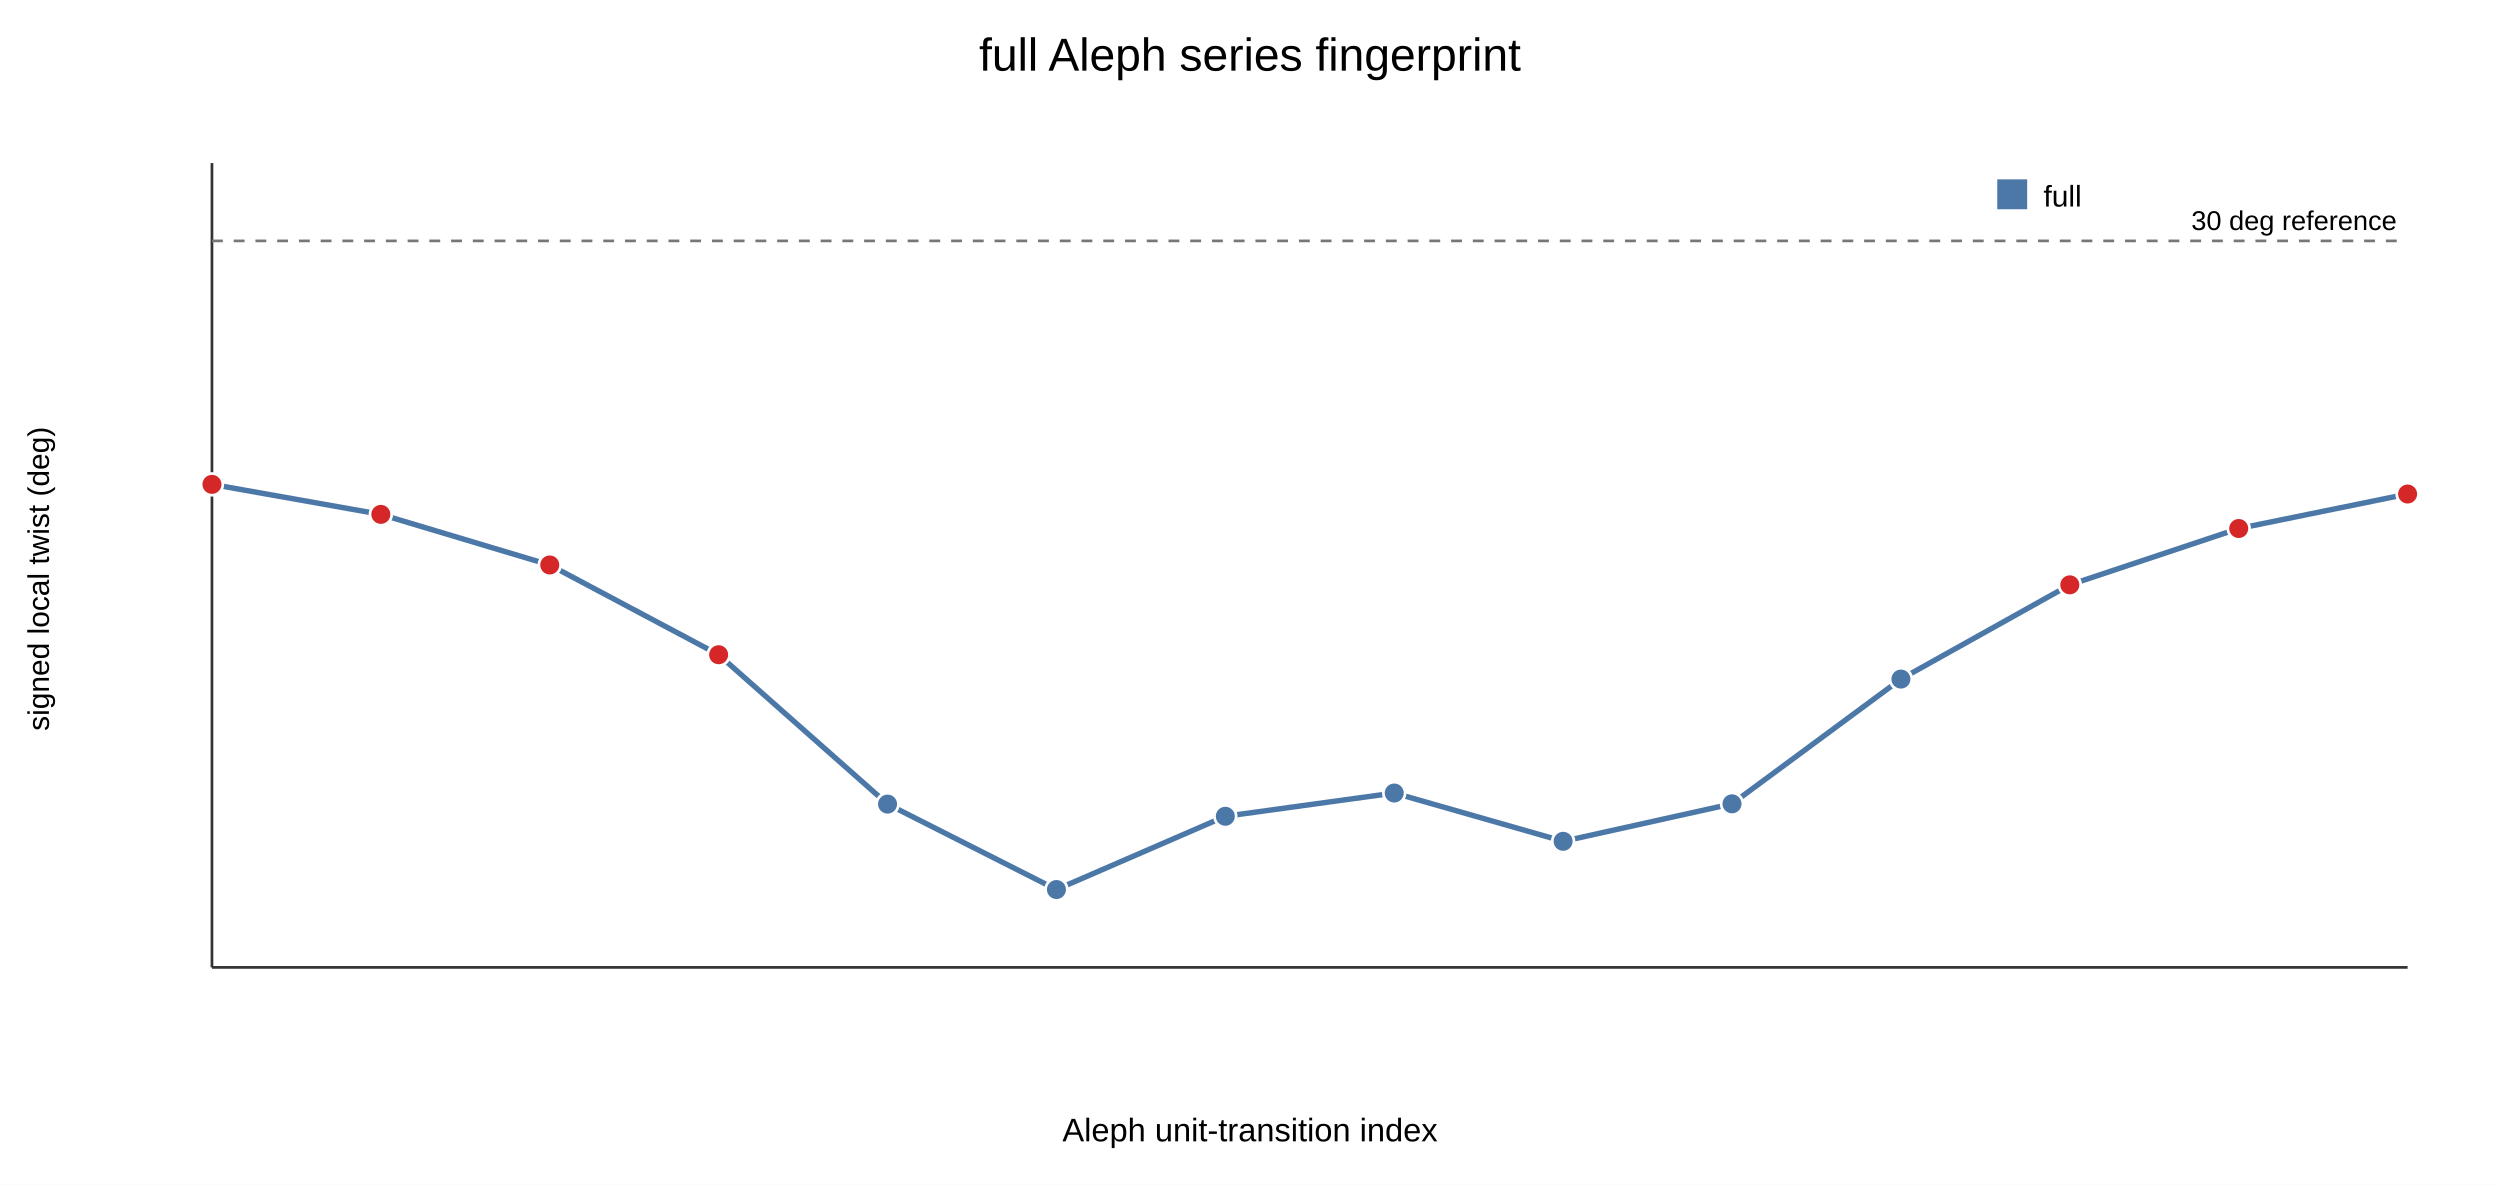
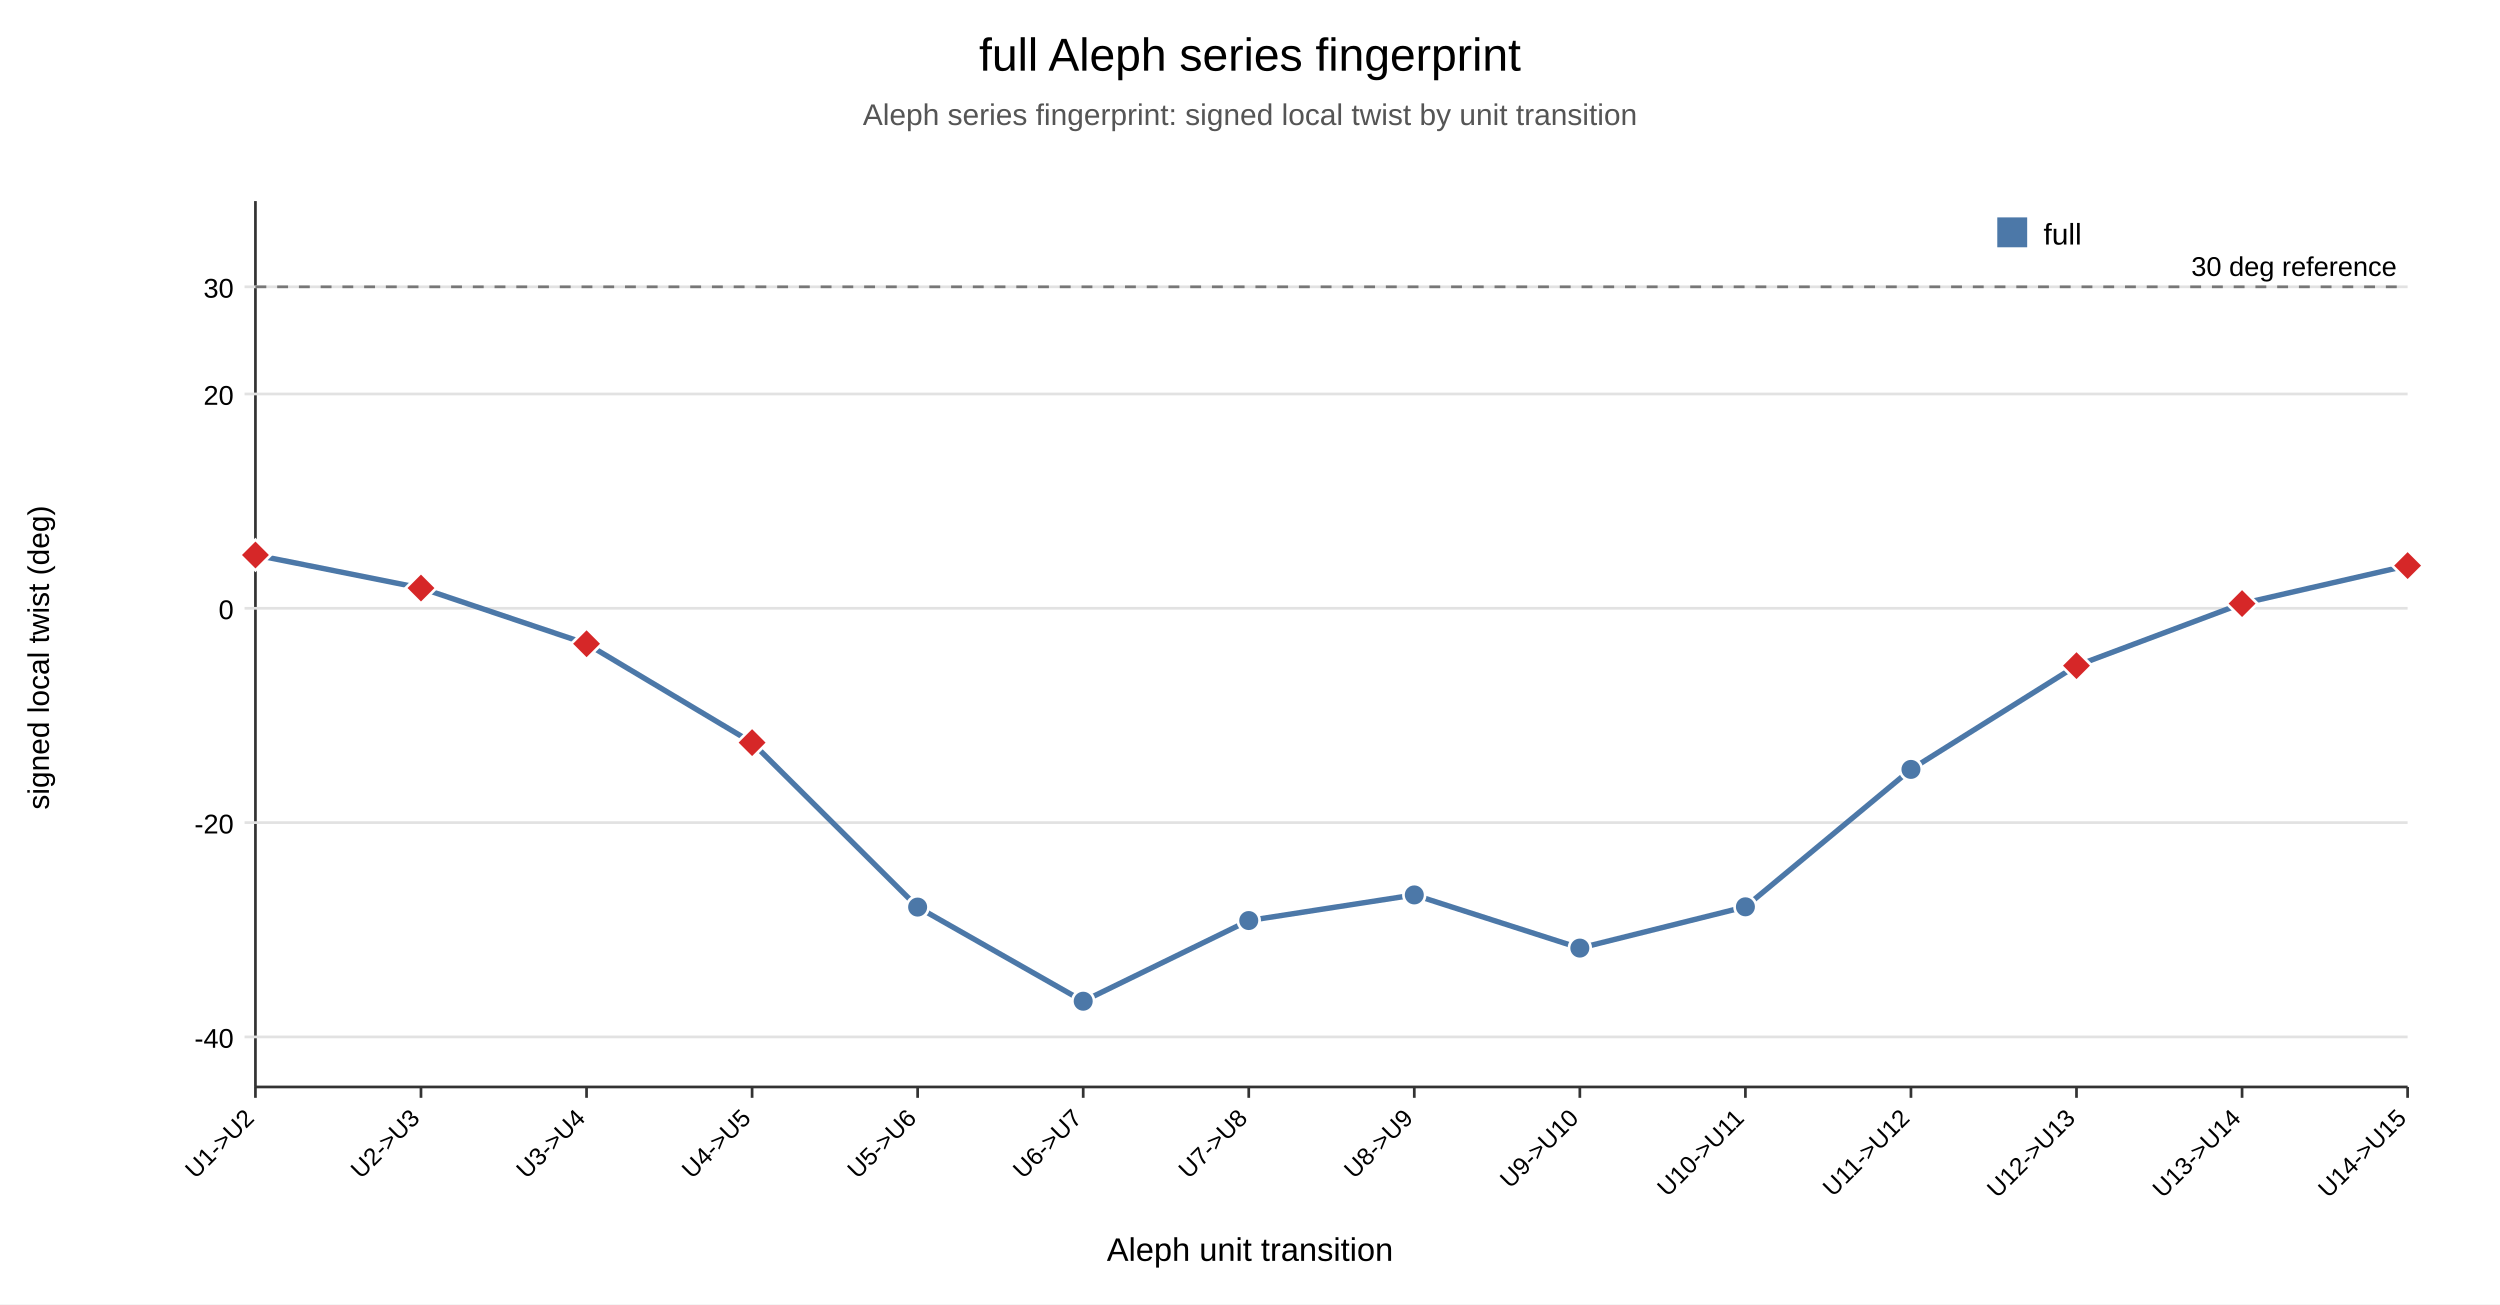
- <svg xmlns="http://www.w3.org/2000/svg" width="920" height="436" viewBox="0 0 920 436">
+ <svg xmlns="http://www.w3.org/2000/svg" width="920" height="480" viewBox="0 0 920 480">
  <rect width="100%" height="100%" fill="white" />
  <text x="460" y="26" text-anchor="middle" font-family="Arial" font-size="17">full Aleph series fingerprint</text>
-   <line x1="78" y1="60" x2="78" y2="356" stroke="#333" />
-   <line x1="78" y1="356" x2="886" y2="356" stroke="#333" />
-   <line x1="78" y1="88.65" x2="886" y2="88.65" stroke="#777" stroke-dasharray="4 4" />
-   <text x="882" y="84.65" text-anchor="end" font-family="Arial" font-size="10">30 deg reference</text>
-   <polyline points="78.00,178.25 140.15,189.29 202.31,207.91 264.46,240.94 326.62,295.91 388.77,327.35 450.92,300.39 513.08,291.83 575.23,309.60 637.38,295.81 699.54,249.90 761.69,215.22 823.85,194.49 886.00,181.80" fill="none" stroke="#4c78a8" stroke-width="2" />
-   <circle cx="78.00" cy="178.25" r="4" fill="#d62728" stroke="white" stroke-width="1" />
-   <circle cx="140.15" cy="189.29" r="4" fill="#d62728" stroke="white" stroke-width="1" />
-   <circle cx="202.31" cy="207.91" r="4" fill="#d62728" stroke="white" stroke-width="1" />
-   <circle cx="264.46" cy="240.94" r="4" fill="#d62728" stroke="white" stroke-width="1" />
-   <circle cx="326.62" cy="295.91" r="4" fill="#4c78a8" stroke="white" stroke-width="1" />
-   <circle cx="388.77" cy="327.35" r="4" fill="#4c78a8" stroke="white" stroke-width="1" />
-   <circle cx="450.92" cy="300.39" r="4" fill="#4c78a8" stroke="white" stroke-width="1" />
-   <circle cx="513.08" cy="291.83" r="4" fill="#4c78a8" stroke="white" stroke-width="1" />
-   <circle cx="575.23" cy="309.60" r="4" fill="#4c78a8" stroke="white" stroke-width="1" />
-   <circle cx="637.38" cy="295.81" r="4" fill="#4c78a8" stroke="white" stroke-width="1" />
-   <circle cx="699.54" cy="249.90" r="4" fill="#4c78a8" stroke="white" stroke-width="1" />
-   <circle cx="761.69" cy="215.22" r="4" fill="#d62728" stroke="white" stroke-width="1" />
-   <circle cx="823.85" cy="194.49" r="4" fill="#d62728" stroke="white" stroke-width="1" />
-   <circle cx="886.00" cy="181.80" r="4" fill="#d62728" stroke="white" stroke-width="1" />
-   <rect x="735" y="66" width="11" height="11" fill="#4c78a8" />
-   <text x="752" y="76" font-family="Arial" font-size="11">full</text>
-   <text x="18" y="213" text-anchor="middle" font-family="Arial" font-size="11" transform="rotate(-90 18,213)">signed local twist (deg)</text>
-   <text x="460" y="420" text-anchor="middle" font-family="Arial" font-size="12">Aleph unit-transition index</text>
+   <text x="460" y="46" text-anchor="middle" font-family="Arial" font-size="11" fill="#555">Aleph series fingerprint: signed local twist by unit transition</text>
+   <line x1="94" y1="74" x2="94" y2="400" stroke="#333" />
+   <line x1="94" y1="400" x2="886" y2="400" stroke="#333" />
+   <line x1="90" y1="381.59" x2="886" y2="381.59" stroke="#e2e2e2" />
+   <text x="86" y="385.59" text-anchor="end" font-family="Arial" font-size="10">-40</text>
+   <line x1="90" y1="302.72" x2="886" y2="302.72" stroke="#e2e2e2" />
+   <text x="86" y="306.72" text-anchor="end" font-family="Arial" font-size="10">-20</text>
+   <line x1="90" y1="223.85" x2="886" y2="223.85" stroke="#e2e2e2" />
+   <text x="86" y="227.85" text-anchor="end" font-family="Arial" font-size="10">0</text>
+   <line x1="90" y1="144.98" x2="886" y2="144.98" stroke="#e2e2e2" />
+   <text x="86" y="148.98" text-anchor="end" font-family="Arial" font-size="10">20</text>
+   <line x1="90" y1="105.55" x2="886" y2="105.55" stroke="#e2e2e2" />
+   <text x="86" y="109.55" text-anchor="end" font-family="Arial" font-size="10">30</text>
+   <line x1="94.00" y1="400" x2="94.00" y2="404" stroke="#333" />
+   <text x="94.00" y="412" text-anchor="end" font-family="Arial" font-size="9" transform="rotate(-45 94.00,412)">U1-&gt;U2</text>
+   <line x1="154.92" y1="400" x2="154.92" y2="404" stroke="#333" />
+   <text x="154.92" y="412" text-anchor="end" font-family="Arial" font-size="9" transform="rotate(-45 154.92,412)">U2-&gt;U3</text>
+   <line x1="215.85" y1="400" x2="215.85" y2="404" stroke="#333" />
+   <text x="215.85" y="412" text-anchor="end" font-family="Arial" font-size="9" transform="rotate(-45 215.85,412)">U3-&gt;U4</text>
+   <line x1="276.77" y1="400" x2="276.77" y2="404" stroke="#333" />
+   <text x="276.77" y="412" text-anchor="end" font-family="Arial" font-size="9" transform="rotate(-45 276.77,412)">U4-&gt;U5</text>
+   <line x1="337.69" y1="400" x2="337.69" y2="404" stroke="#333" />
+   <text x="337.69" y="412" text-anchor="end" font-family="Arial" font-size="9" transform="rotate(-45 337.69,412)">U5-&gt;U6</text>
+   <line x1="398.62" y1="400" x2="398.62" y2="404" stroke="#333" />
+   <text x="398.62" y="412" text-anchor="end" font-family="Arial" font-size="9" transform="rotate(-45 398.62,412)">U6-&gt;U7</text>
+   <line x1="459.54" y1="400" x2="459.54" y2="404" stroke="#333" />
+   <text x="459.54" y="412" text-anchor="end" font-family="Arial" font-size="9" transform="rotate(-45 459.54,412)">U7-&gt;U8</text>
+   <line x1="520.46" y1="400" x2="520.46" y2="404" stroke="#333" />
+   <text x="520.46" y="412" text-anchor="end" font-family="Arial" font-size="9" transform="rotate(-45 520.46,412)">U8-&gt;U9</text>
+   <line x1="581.38" y1="400" x2="581.38" y2="404" stroke="#333" />
+   <text x="581.38" y="412" text-anchor="end" font-family="Arial" font-size="9" transform="rotate(-45 581.38,412)">U9-&gt;U10</text>
+   <line x1="642.31" y1="400" x2="642.31" y2="404" stroke="#333" />
+   <text x="642.31" y="412" text-anchor="end" font-family="Arial" font-size="9" transform="rotate(-45 642.31,412)">U10-&gt;U11</text>
+   <line x1="703.23" y1="400" x2="703.23" y2="404" stroke="#333" />
+   <text x="703.23" y="412" text-anchor="end" font-family="Arial" font-size="9" transform="rotate(-45 703.23,412)">U11-&gt;U12</text>
+   <line x1="764.15" y1="400" x2="764.15" y2="404" stroke="#333" />
+   <text x="764.15" y="412" text-anchor="end" font-family="Arial" font-size="9" transform="rotate(-45 764.15,412)">U12-&gt;U13</text>
+   <line x1="825.08" y1="400" x2="825.08" y2="404" stroke="#333" />
+   <text x="825.08" y="412" text-anchor="end" font-family="Arial" font-size="9" transform="rotate(-45 825.08,412)">U13-&gt;U14</text>
+   <line x1="886.00" y1="400" x2="886.00" y2="404" stroke="#333" />
+   <text x="886.00" y="412" text-anchor="end" font-family="Arial" font-size="9" transform="rotate(-45 886.00,412)">U14-&gt;U15</text>
+   <line x1="94" y1="105.55" x2="886" y2="105.55" stroke="#777" stroke-dasharray="4 4" />
+   <text x="882" y="101.55" text-anchor="end" font-family="Arial" font-size="10">30 deg reference</text>
+   <polyline points="94.00,204.24 154.92,216.40 215.85,236.90 276.77,273.28 337.69,333.81 398.62,368.45 459.54,338.76 520.46,329.33 581.38,348.90 642.31,333.71 703.23,283.14 764.15,244.96 825.08,222.12 886.00,208.14" fill="none" stroke="#4c78a8" stroke-width="2" />
+   <rect x="90.00" y="200.24" width="8" height="8" transform="rotate(45 94.00,204.24)" fill="#d62728" stroke="white" stroke-width="1" />
+   <rect x="150.92" y="212.40" width="8" height="8" transform="rotate(45 154.92,216.40)" fill="#d62728" stroke="white" stroke-width="1" />
+   <rect x="211.85" y="232.90" width="8" height="8" transform="rotate(45 215.85,236.90)" fill="#d62728" stroke="white" stroke-width="1" />
+   <rect x="272.77" y="269.28" width="8" height="8" transform="rotate(45 276.77,273.28)" fill="#d62728" stroke="white" stroke-width="1" />
+   <circle cx="337.69" cy="333.81" r="4" fill="#4c78a8" stroke="white" stroke-width="1" />
+   <circle cx="398.62" cy="368.45" r="4" fill="#4c78a8" stroke="white" stroke-width="1" />
+   <circle cx="459.54" cy="338.76" r="4" fill="#4c78a8" stroke="white" stroke-width="1" />
+   <circle cx="520.46" cy="329.33" r="4" fill="#4c78a8" stroke="white" stroke-width="1" />
+   <circle cx="581.38" cy="348.90" r="4" fill="#4c78a8" stroke="white" stroke-width="1" />
+   <circle cx="642.31" cy="333.71" r="4" fill="#4c78a8" stroke="white" stroke-width="1" />
+   <circle cx="703.23" cy="283.14" r="4" fill="#4c78a8" stroke="white" stroke-width="1" />
+   <rect x="760.15" y="240.96" width="8" height="8" transform="rotate(45 764.15,244.96)" fill="#d62728" stroke="white" stroke-width="1" />
+   <rect x="821.08" y="218.12" width="8" height="8" transform="rotate(45 825.08,222.12)" fill="#d62728" stroke="white" stroke-width="1" />
+   <rect x="882.00" y="204.14" width="8" height="8" transform="rotate(45 886.00,208.14)" fill="#d62728" stroke="white" stroke-width="1" />
+   <rect x="735" y="80" width="11" height="11" fill="#4c78a8" />
+   <text x="752" y="90" font-family="Arial" font-size="11">full</text>
+   <text x="18" y="242" text-anchor="middle" font-family="Arial" font-size="11" transform="rotate(-90 18,242)">signed local twist (deg)</text>
+   <text x="460" y="464" text-anchor="middle" font-family="Arial" font-size="12">Aleph unit transition</text>
</svg>
